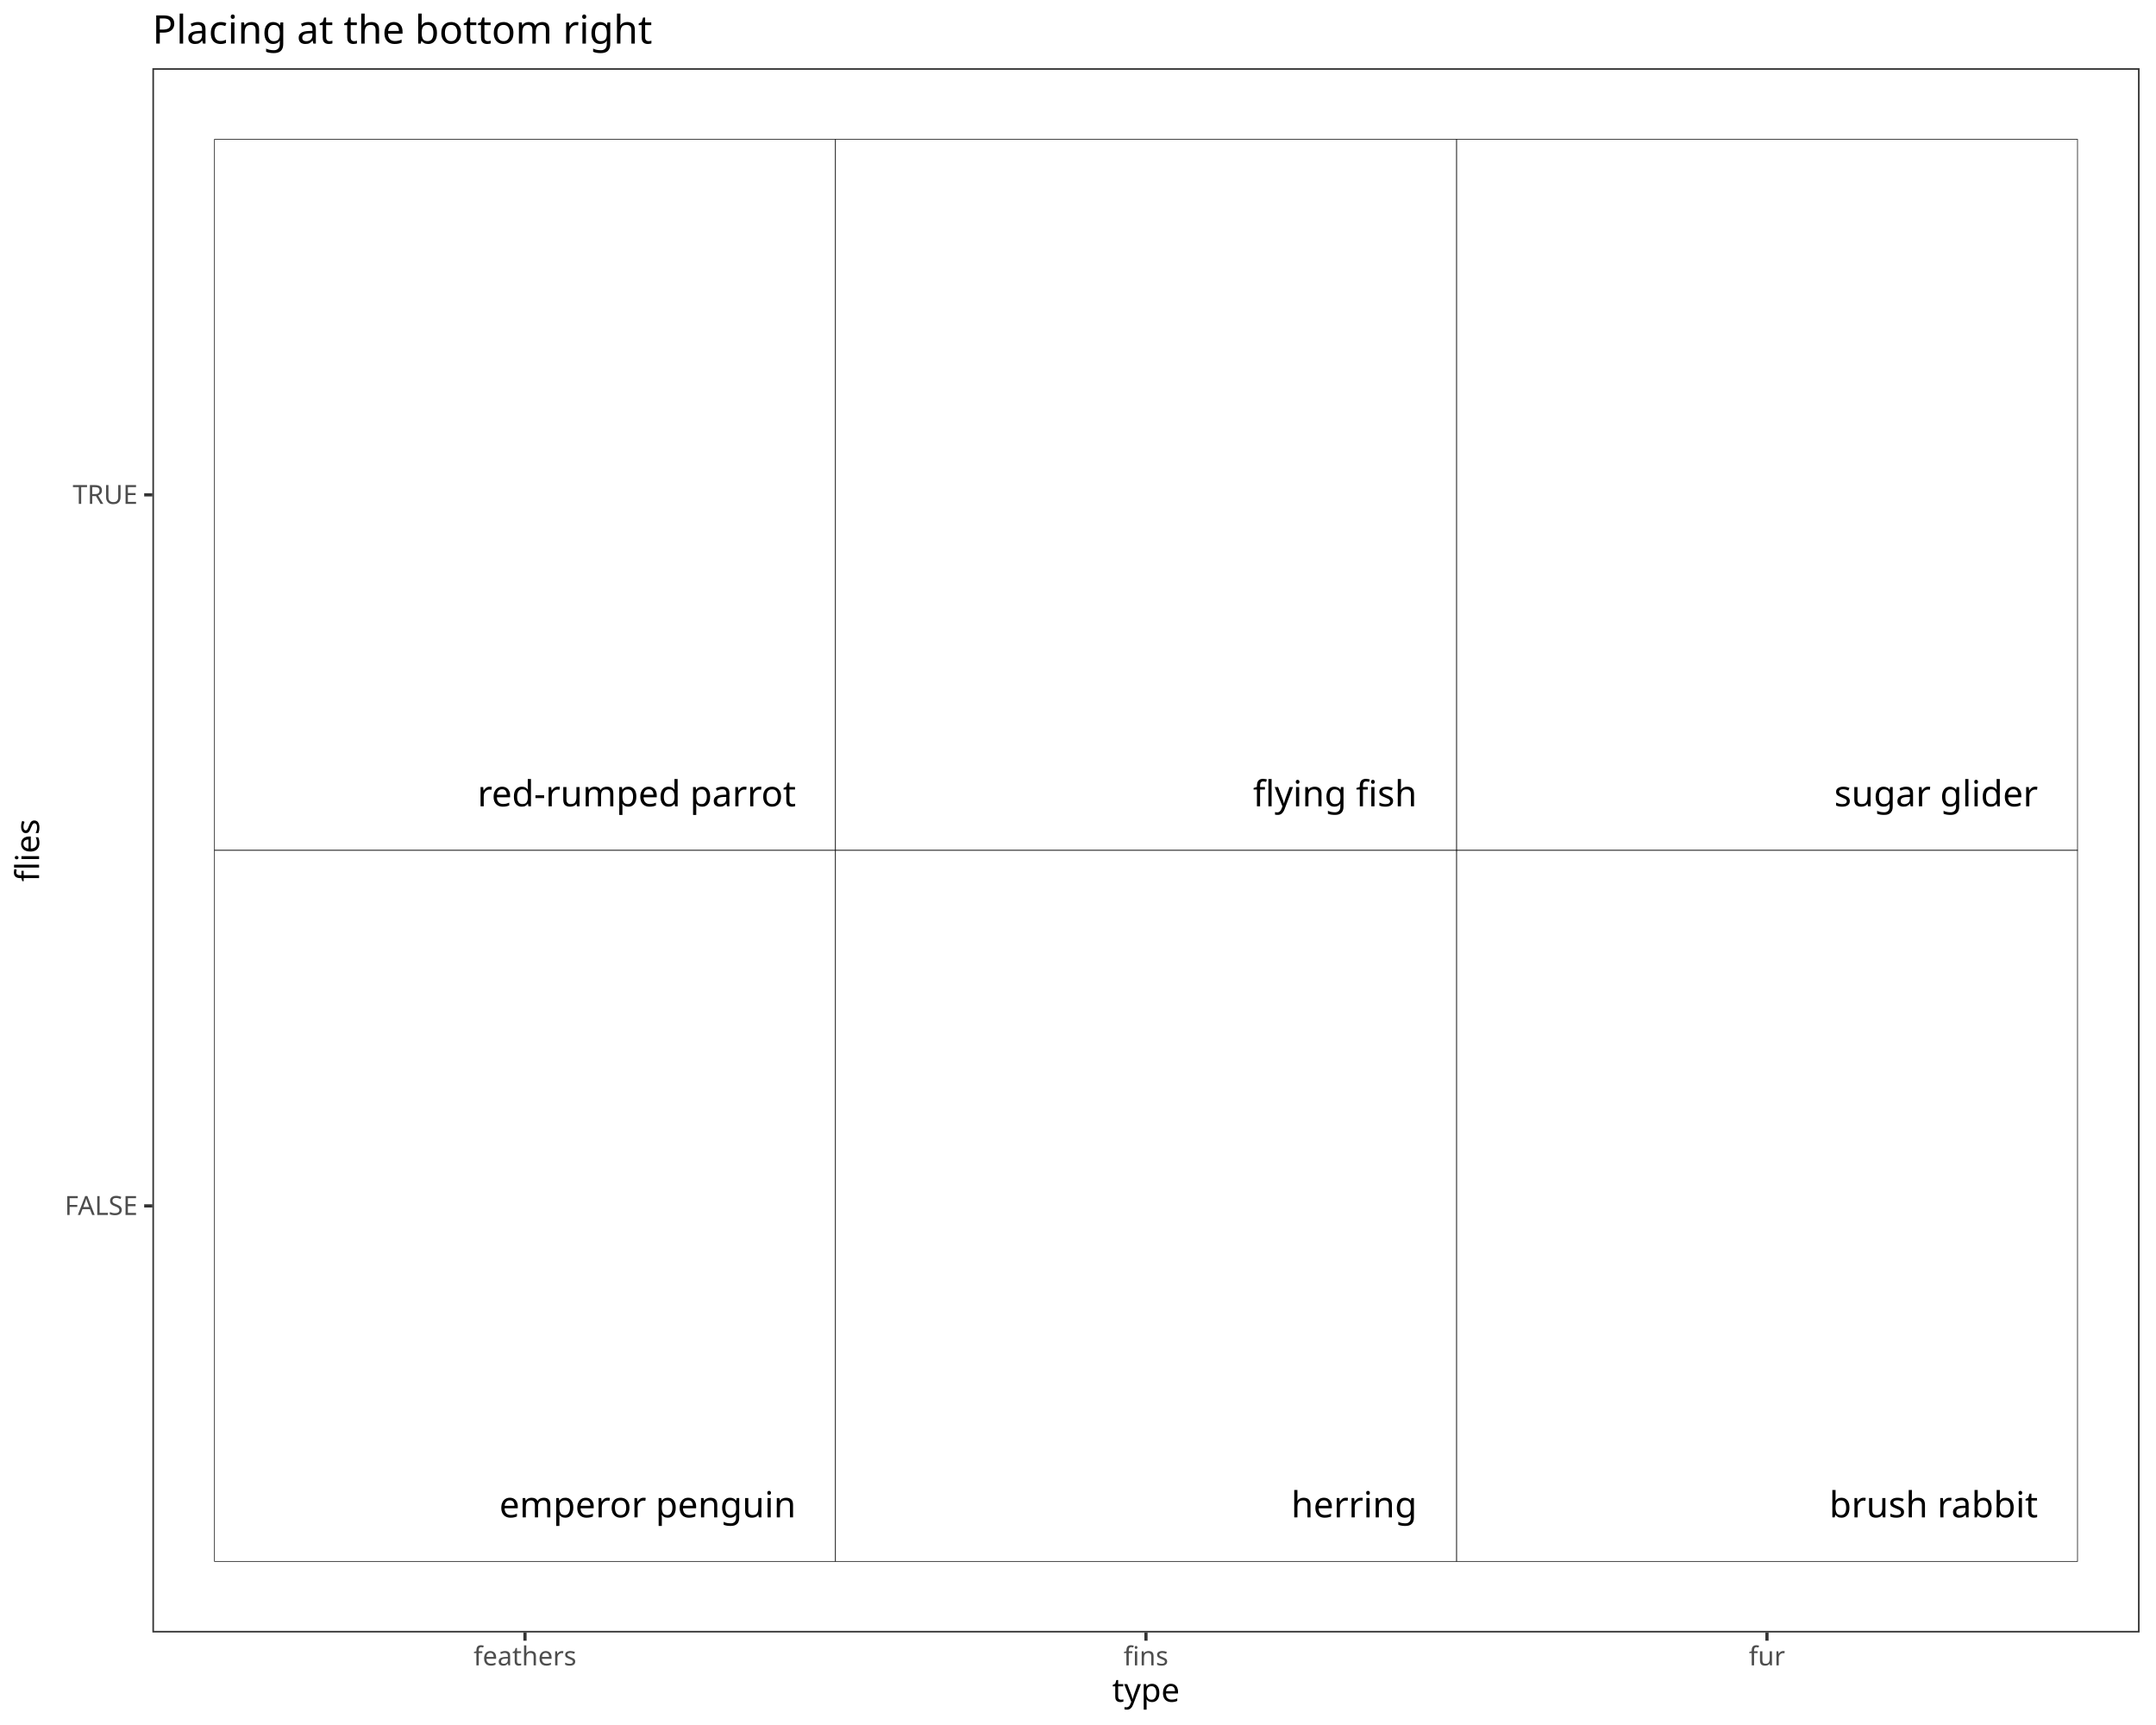
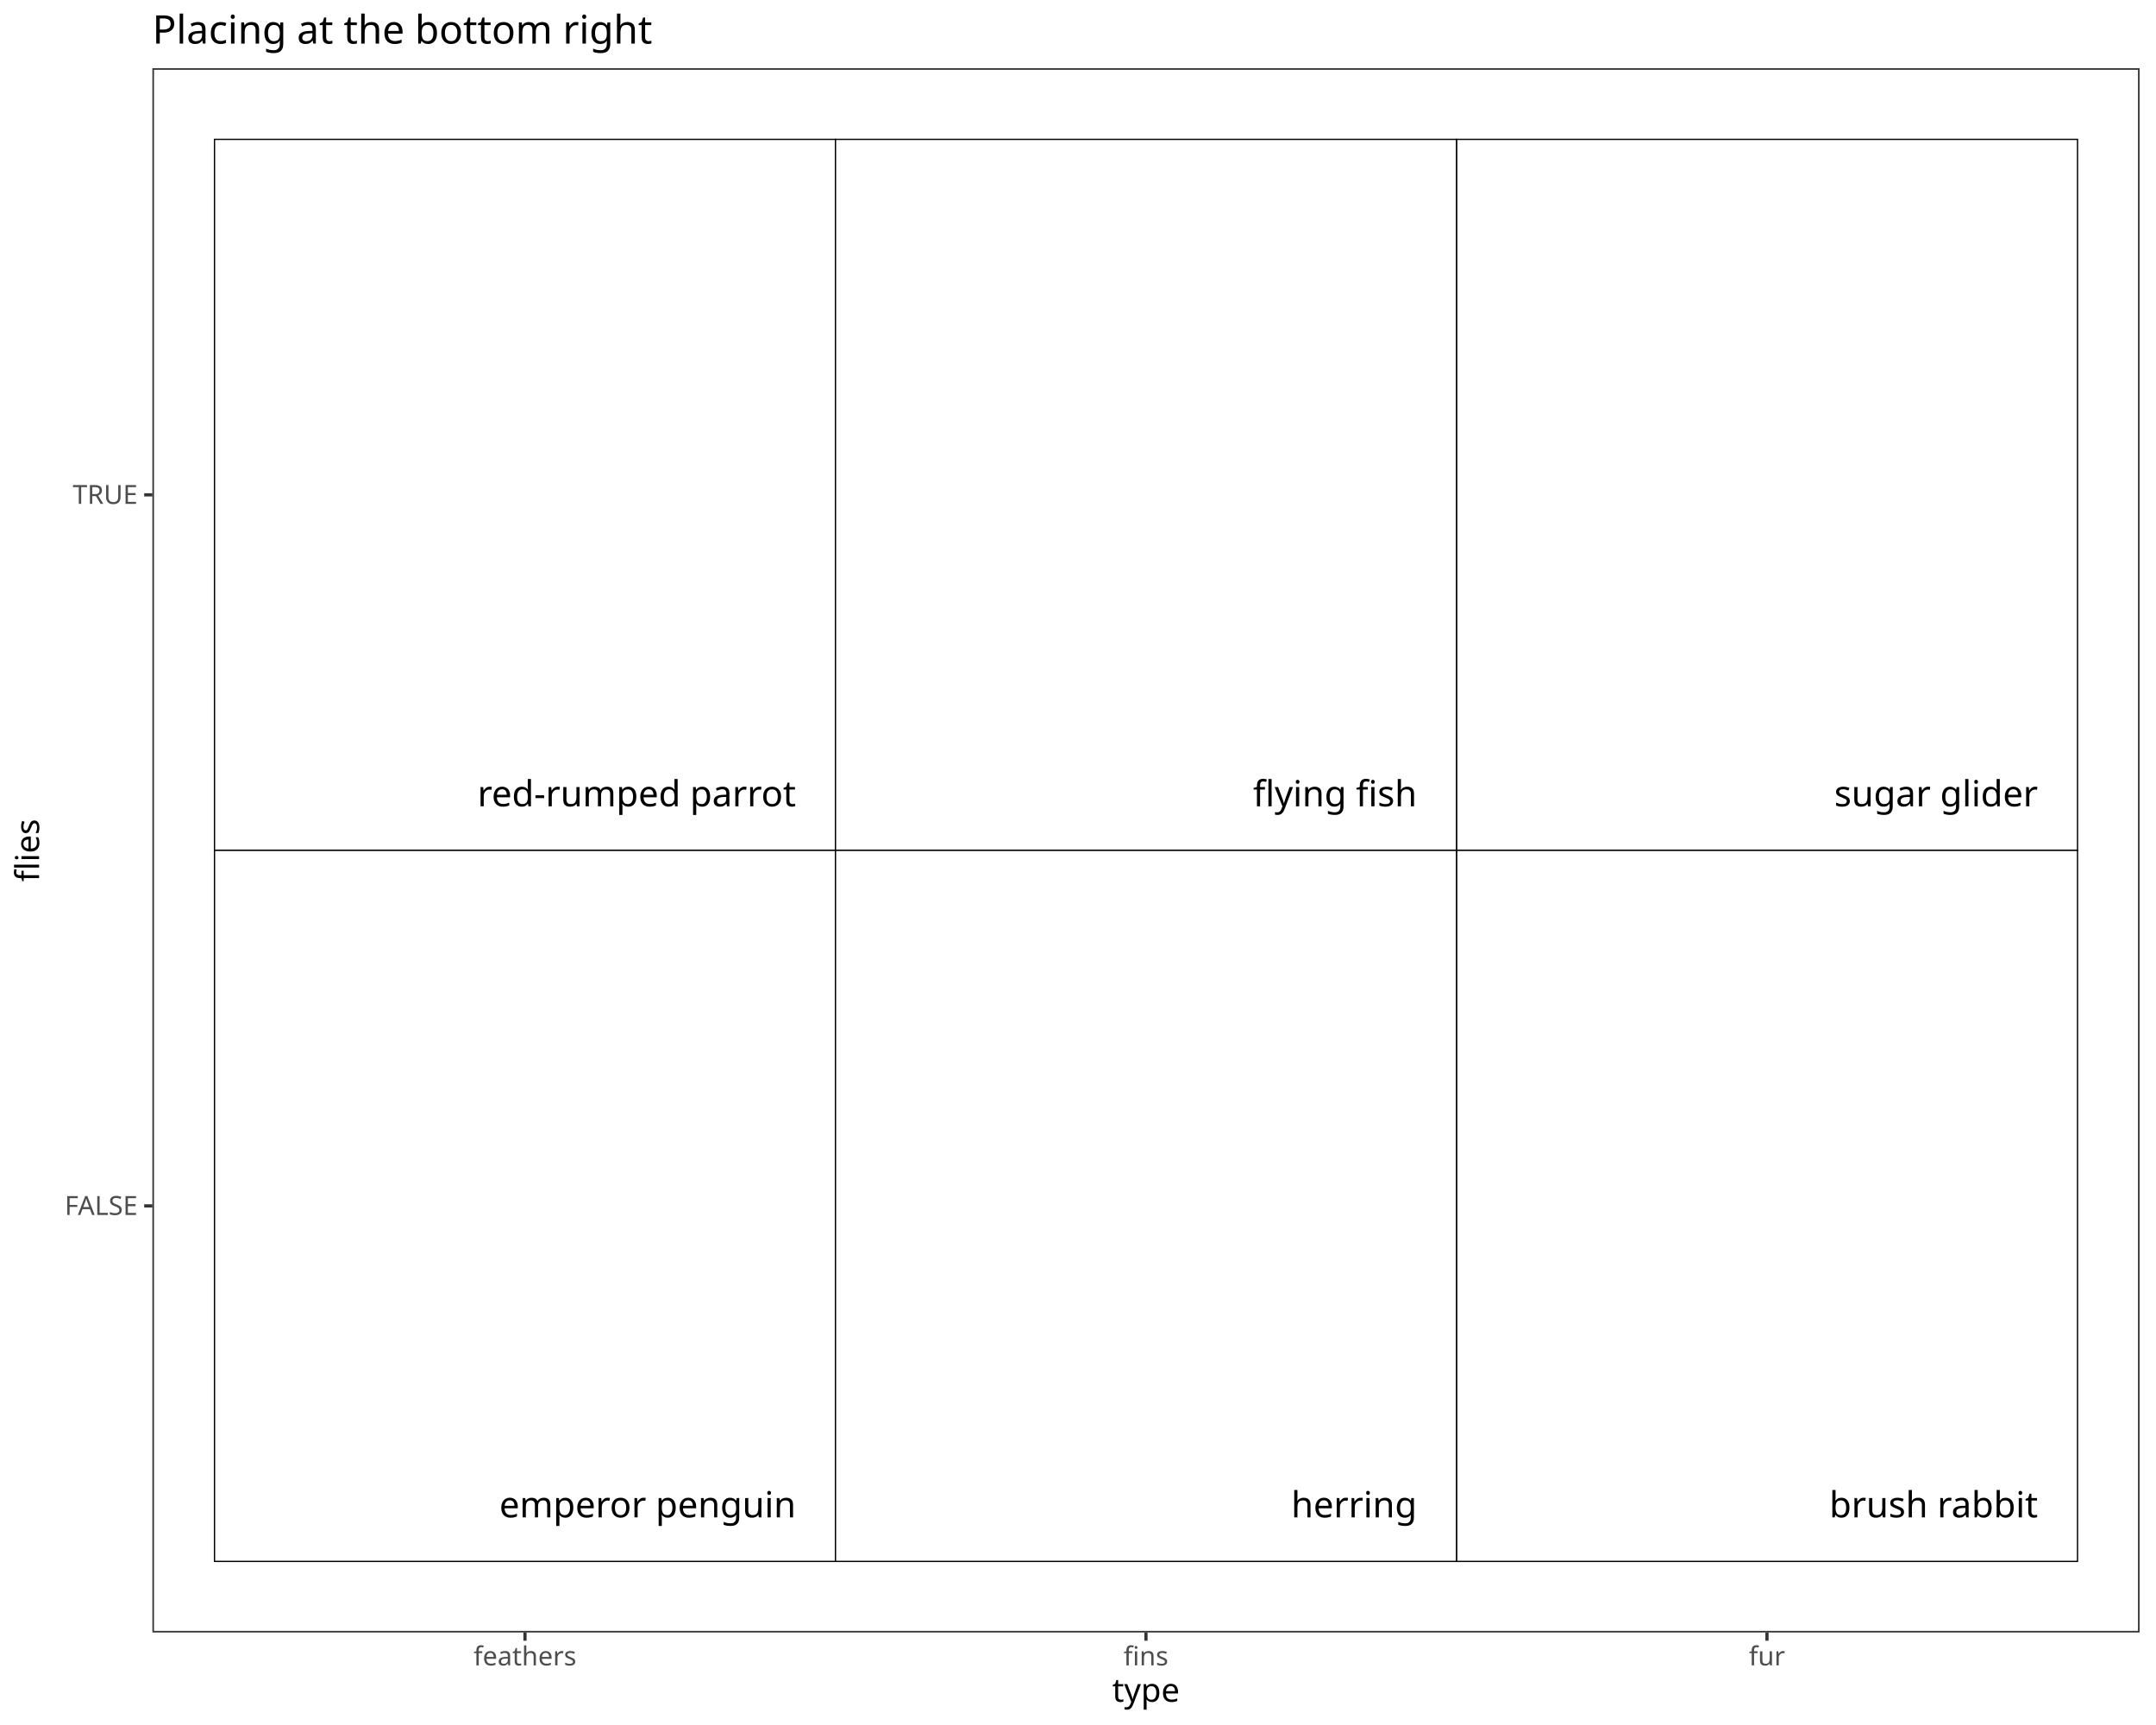
<svg xmlns="http://www.w3.org/2000/svg" class="svglite" data-engine-version="2.0" width="720.00pt" height="576.00pt" viewBox="0 0 720.00 576.00">
  <defs>
    <style type="text/css">
    .svglite line, .svglite polyline, .svglite polygon, .svglite path, .svglite rect, .svglite circle {
      fill: none;
      stroke: #000000;
      stroke-linecap: round;
      stroke-linejoin: round;
      stroke-miterlimit: 10.00;
    }
  </style>
  </defs>
  <rect width="100%" height="100%" style="stroke: none; fill: #FFFFFF;" />
  <defs>
    <clipPath id="cpMC4wMHw3MjAuMDB8MC4wMHw1NzYuMDA=">
      <rect x="0.00" y="0.00" width="720.00" height="576.00" />
    </clipPath>
  </defs>
  <g clip-path="url(#cpMC4wMHw3MjAuMDB8MC4wMHw1NzYuMDA=)">
    <rect x="0.00" y="0.00" width="720.00" height="576.00" style="stroke-width: 1.07; stroke: #FFFFFF; fill: #FFFFFF;" />
  </g>
  <defs>
    <clipPath id="cpNTAuODl8NzE0LjUyfDIyLjc4fDU0NS4xMQ==">
      <rect x="50.89" y="22.78" width="663.63" height="522.33" />
    </clipPath>
  </defs>
  <g clip-path="url(#cpNTAuODl8NzE0LjUyfDIyLjc4fDU0NS4xMQ==)">
    <rect x="50.89" y="22.78" width="663.63" height="522.33" style="stroke-width: 1.07; stroke: none; fill: #FFFFFF;" />
-     <rect x="71.63" y="46.53" width="207.39" height="237.42" style="stroke-width: 0.21; stroke-linecap: butt; stroke-linejoin: miter; fill: #FFFFFF;" />
-     <rect x="71.63" y="283.95" width="207.39" height="237.42" style="stroke-width: 0.21; stroke-linecap: butt; stroke-linejoin: miter; fill: #FFFFFF;" />
-     <rect x="486.40" y="46.53" width="207.39" height="237.42" style="stroke-width: 0.21; stroke-linecap: butt; stroke-linejoin: miter; fill: #FFFFFF;" />
-     <rect x="486.40" y="283.95" width="207.39" height="237.42" style="stroke-width: 0.21; stroke-linecap: butt; stroke-linejoin: miter; fill: #FFFFFF;" />
-     <rect x="279.01" y="46.53" width="207.39" height="237.42" style="stroke-width: 0.21; stroke-linecap: butt; stroke-linejoin: miter; fill: #FFFFFF;" />
-     <rect x="279.01" y="283.95" width="207.39" height="237.42" style="stroke-width: 0.21; stroke-linecap: butt; stroke-linejoin: miter; fill: #FFFFFF;" />
+     <rect x="71.63" y="46.53" width="207.39" height="237.42" style="stroke-width: 0.43; stroke-linecap: butt; stroke-linejoin: miter; fill: #FFFFFF;" />
+     <rect x="71.63" y="283.95" width="207.39" height="237.42" style="stroke-width: 0.43; stroke-linecap: butt; stroke-linejoin: miter; fill: #FFFFFF;" />
+     <rect x="486.40" y="46.53" width="207.39" height="237.42" style="stroke-width: 0.43; stroke-linecap: butt; stroke-linejoin: miter; fill: #FFFFFF;" />
+     <rect x="486.40" y="283.95" width="207.39" height="237.42" style="stroke-width: 0.43; stroke-linecap: butt; stroke-linejoin: miter; fill: #FFFFFF;" />
+     <rect x="279.01" y="46.53" width="207.39" height="237.42" style="stroke-width: 0.43; stroke-linecap: butt; stroke-linejoin: miter; fill: #FFFFFF;" />
+     <rect x="279.01" y="283.95" width="207.39" height="237.42" style="stroke-width: 0.43; stroke-linecap: butt; stroke-linejoin: miter; fill: #FFFFFF;" />
    <text x="265.81" y="269.24" text-anchor="end" style="font-size: 12.00px; font-family: sans;" textLength="96.72px" lengthAdjust="spacingAndGlyphs">red-rumped parrot</text>
    <text x="265.81" y="506.66" text-anchor="end" style="font-size: 12.00px; font-family: sans;" textLength="90.73px" lengthAdjust="spacingAndGlyphs">emperor penguin</text>
    <text x="680.58" y="269.24" text-anchor="end" style="font-size: 12.00px; font-family: sans;" textLength="62.70px" lengthAdjust="spacingAndGlyphs">sugar glider</text>
    <text x="680.58" y="506.66" text-anchor="end" style="font-size: 12.00px; font-family: sans;" textLength="63.37px" lengthAdjust="spacingAndGlyphs">brush rabbit</text>
    <text x="473.19" y="269.24" text-anchor="end" style="font-size: 12.00px; font-family: sans;" textLength="50.03px" lengthAdjust="spacingAndGlyphs">flying fish</text>
    <text x="473.19" y="506.66" text-anchor="end" style="font-size: 12.00px; font-family: sans;" textLength="37.35px" lengthAdjust="spacingAndGlyphs">herring</text>
    <rect x="50.89" y="22.78" width="663.63" height="522.33" style="stroke-width: 1.07; stroke: #333333;" />
  </g>
  <g clip-path="url(#cpMC4wMHw3MjAuMDB8MC4wMHw1NzYuMDA=)">
    <text x="45.96" y="405.69" text-anchor="end" style="font-size: 8.80px; fill: #4D4D4D; font-family: sans;" textLength="27.88px" lengthAdjust="spacingAndGlyphs">FALSE</text>
    <text x="45.96" y="168.26" text-anchor="end" style="font-size: 8.80px; fill: #4D4D4D; font-family: sans;" textLength="23.96px" lengthAdjust="spacingAndGlyphs">TRUE</text>
    <polyline points="48.15,402.66 50.89,402.66 " style="stroke-width: 1.07; stroke: #333333; stroke-linecap: butt;" />
    <polyline points="48.15,165.24 50.89,165.24 " style="stroke-width: 1.07; stroke: #333333; stroke-linecap: butt;" />
    <polyline points="175.32,547.85 175.32,545.11 " style="stroke-width: 1.07; stroke: #333333; stroke-linecap: butt;" />
    <polyline points="382.70,547.85 382.70,545.11 " style="stroke-width: 1.07; stroke: #333333; stroke-linecap: butt;" />
    <polyline points="590.09,547.85 590.09,545.11 " style="stroke-width: 1.07; stroke: #333333; stroke-linecap: butt;" />
    <text x="175.32" y="556.10" text-anchor="middle" style="font-size: 8.80px; fill: #4D4D4D; font-family: sans;" textLength="31.80px" lengthAdjust="spacingAndGlyphs">feathers</text>
    <text x="382.70" y="556.10" text-anchor="middle" style="font-size: 8.80px; fill: #4D4D4D; font-family: sans;" textLength="13.70px" lengthAdjust="spacingAndGlyphs">fins</text>
    <text x="590.09" y="556.10" text-anchor="middle" style="font-size: 8.80px; fill: #4D4D4D; font-family: sans;" textLength="10.27px" lengthAdjust="spacingAndGlyphs">fur</text>
    <text x="382.70" y="568.24" text-anchor="middle" style="font-size: 11.00px; font-family: sans;" textLength="20.80px" lengthAdjust="spacingAndGlyphs">type</text>
    <text transform="translate(13.05,283.95) rotate(-90)" text-anchor="middle" style="font-size: 11.00px; font-family: sans;" textLength="19.56px" lengthAdjust="spacingAndGlyphs">flies</text>
    <text x="50.89" y="14.56" style="font-size: 13.20px; font-family: sans;" textLength="153.36px" lengthAdjust="spacingAndGlyphs">Placing at the bottom right</text>
  </g>
</svg>
